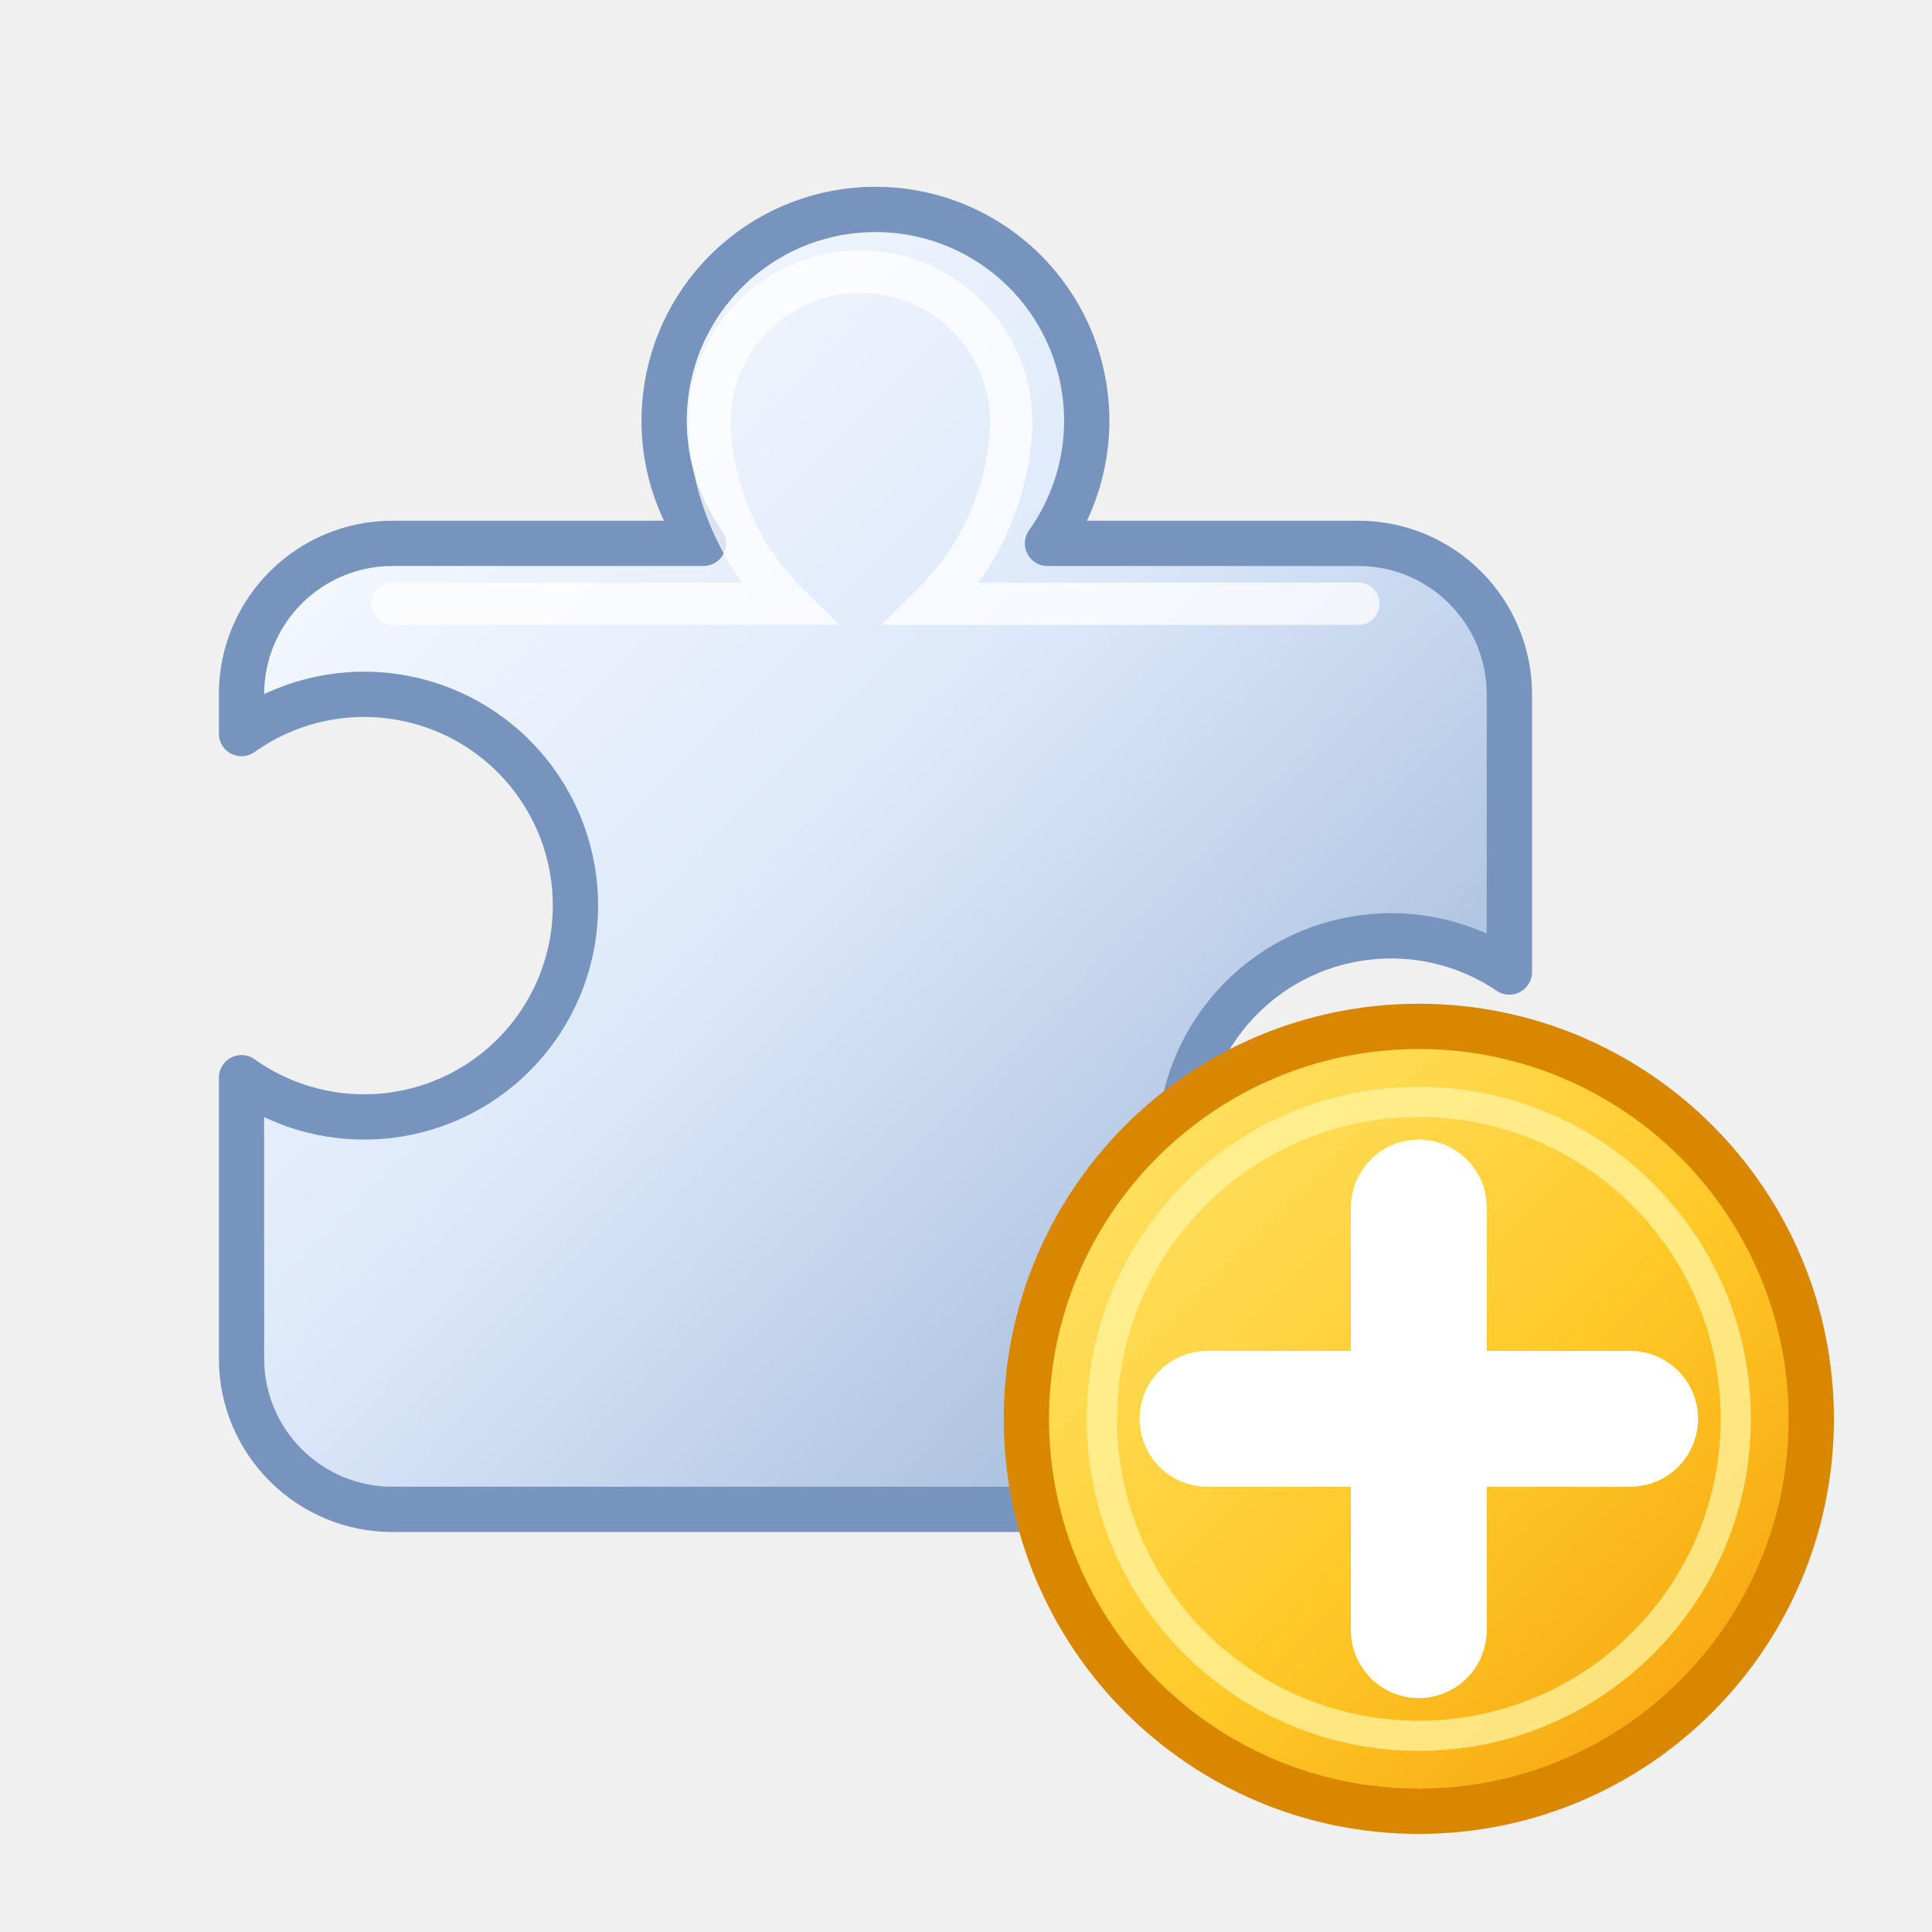
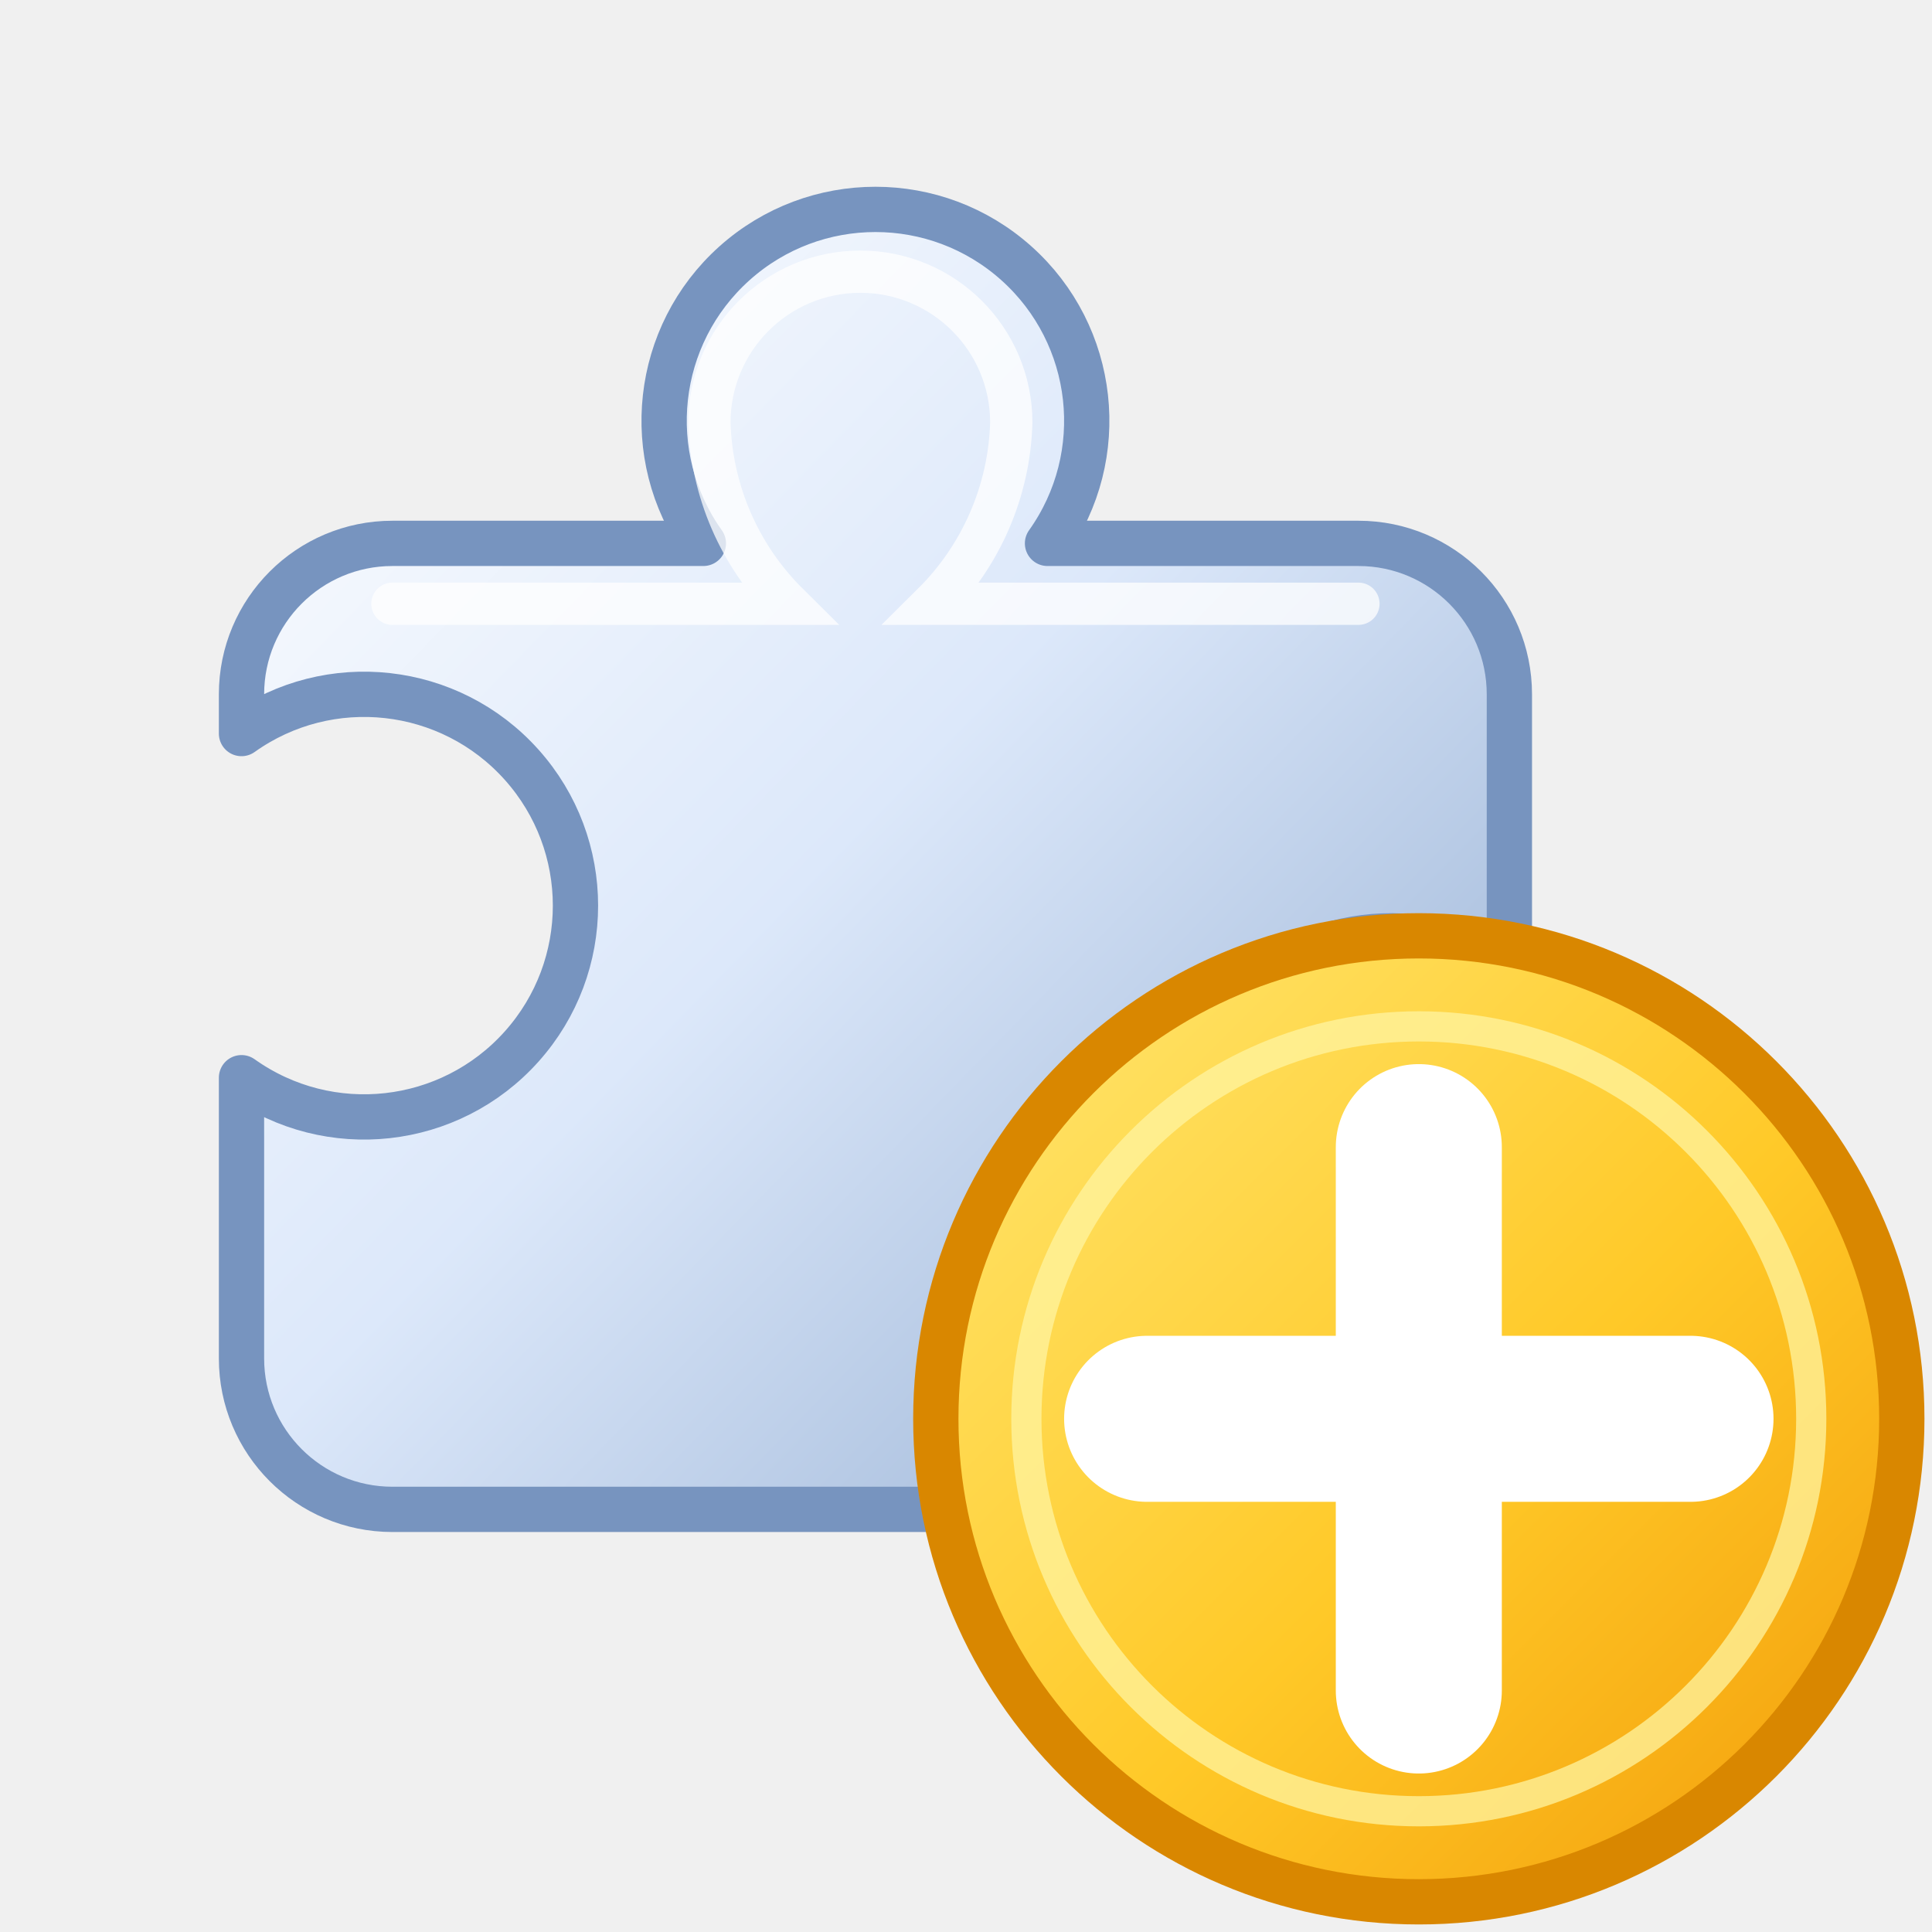
<svg xmlns="http://www.w3.org/2000/svg" viewBox="0 0 64 64" width="64" height="64" role="img" aria-labelledby="title">
  <defs>
    <linearGradient id="piece" x1="0" y1="0" x2="1" y2="1">
      <stop offset="0" stop-color="#FFFFFF" />
      <stop offset="0.48" stop-color="#DCE8FA" />
      <stop offset="1" stop-color="#8FAACF" />
    </linearGradient>
    <linearGradient id="gold" x1="0" y1="0" x2="1" y2="1">
      <stop offset="0" stop-color="#FFE874" />
      <stop offset="0.55" stop-color="#FFC928" />
      <stop offset="1" stop-color="#F29A08" />
    </linearGradient>
  </defs>
  <path d="M13 18h10.3a7 7 0 1 1 11.4 0H45a5 5 0 0 1 5 5v9.2a7 7 0 1 0 0 11.6V45a5 5 0 0 1-5 5H13a5 5 0 0 1-5-5v-9.3a7 7 0 1 0 0-11.4V23a5 5 0 0 1 5-5Z" fill="url(#piece)" stroke="#7794BF" stroke-width="1.5" stroke-linejoin="round" />
  <path d="M13 20h13.1a8.8 8.8 0 0 1-2.6-6 5 5 0 0 1 10 0 8.8 8.8 0 0 1-2.6 6H45" fill="none" stroke="#FFFFFF" stroke-opacity=".75" stroke-width="1.4" stroke-linecap="round" />
-   <circle cx="47" cy="47" r="13" fill="url(#gold)" stroke="#D98700" stroke-width="1.5" />
-   <circle cx="47" cy="47" r="10.5" fill="none" stroke="#FFF4A0" stroke-opacity=".75" stroke-width="1" />
-   <path d="M47 40v14M40 47h14" fill="none" stroke="#FFFFFF" stroke-width="4.5" stroke-linecap="round" />
+   <circle cx="47" cy="47" r="16" fill="url(#gold)" stroke="#D98700" stroke-width="1.5" />
+   <circle cx="47" cy="47" r="13" fill="none" stroke="#FFF4A0" stroke-opacity=".75" stroke-width="1" />
+   <path d="M47 38v18M38 47h18" fill="none" stroke="#FFFFFF" stroke-width="5.5" stroke-linecap="round" />
</svg>
